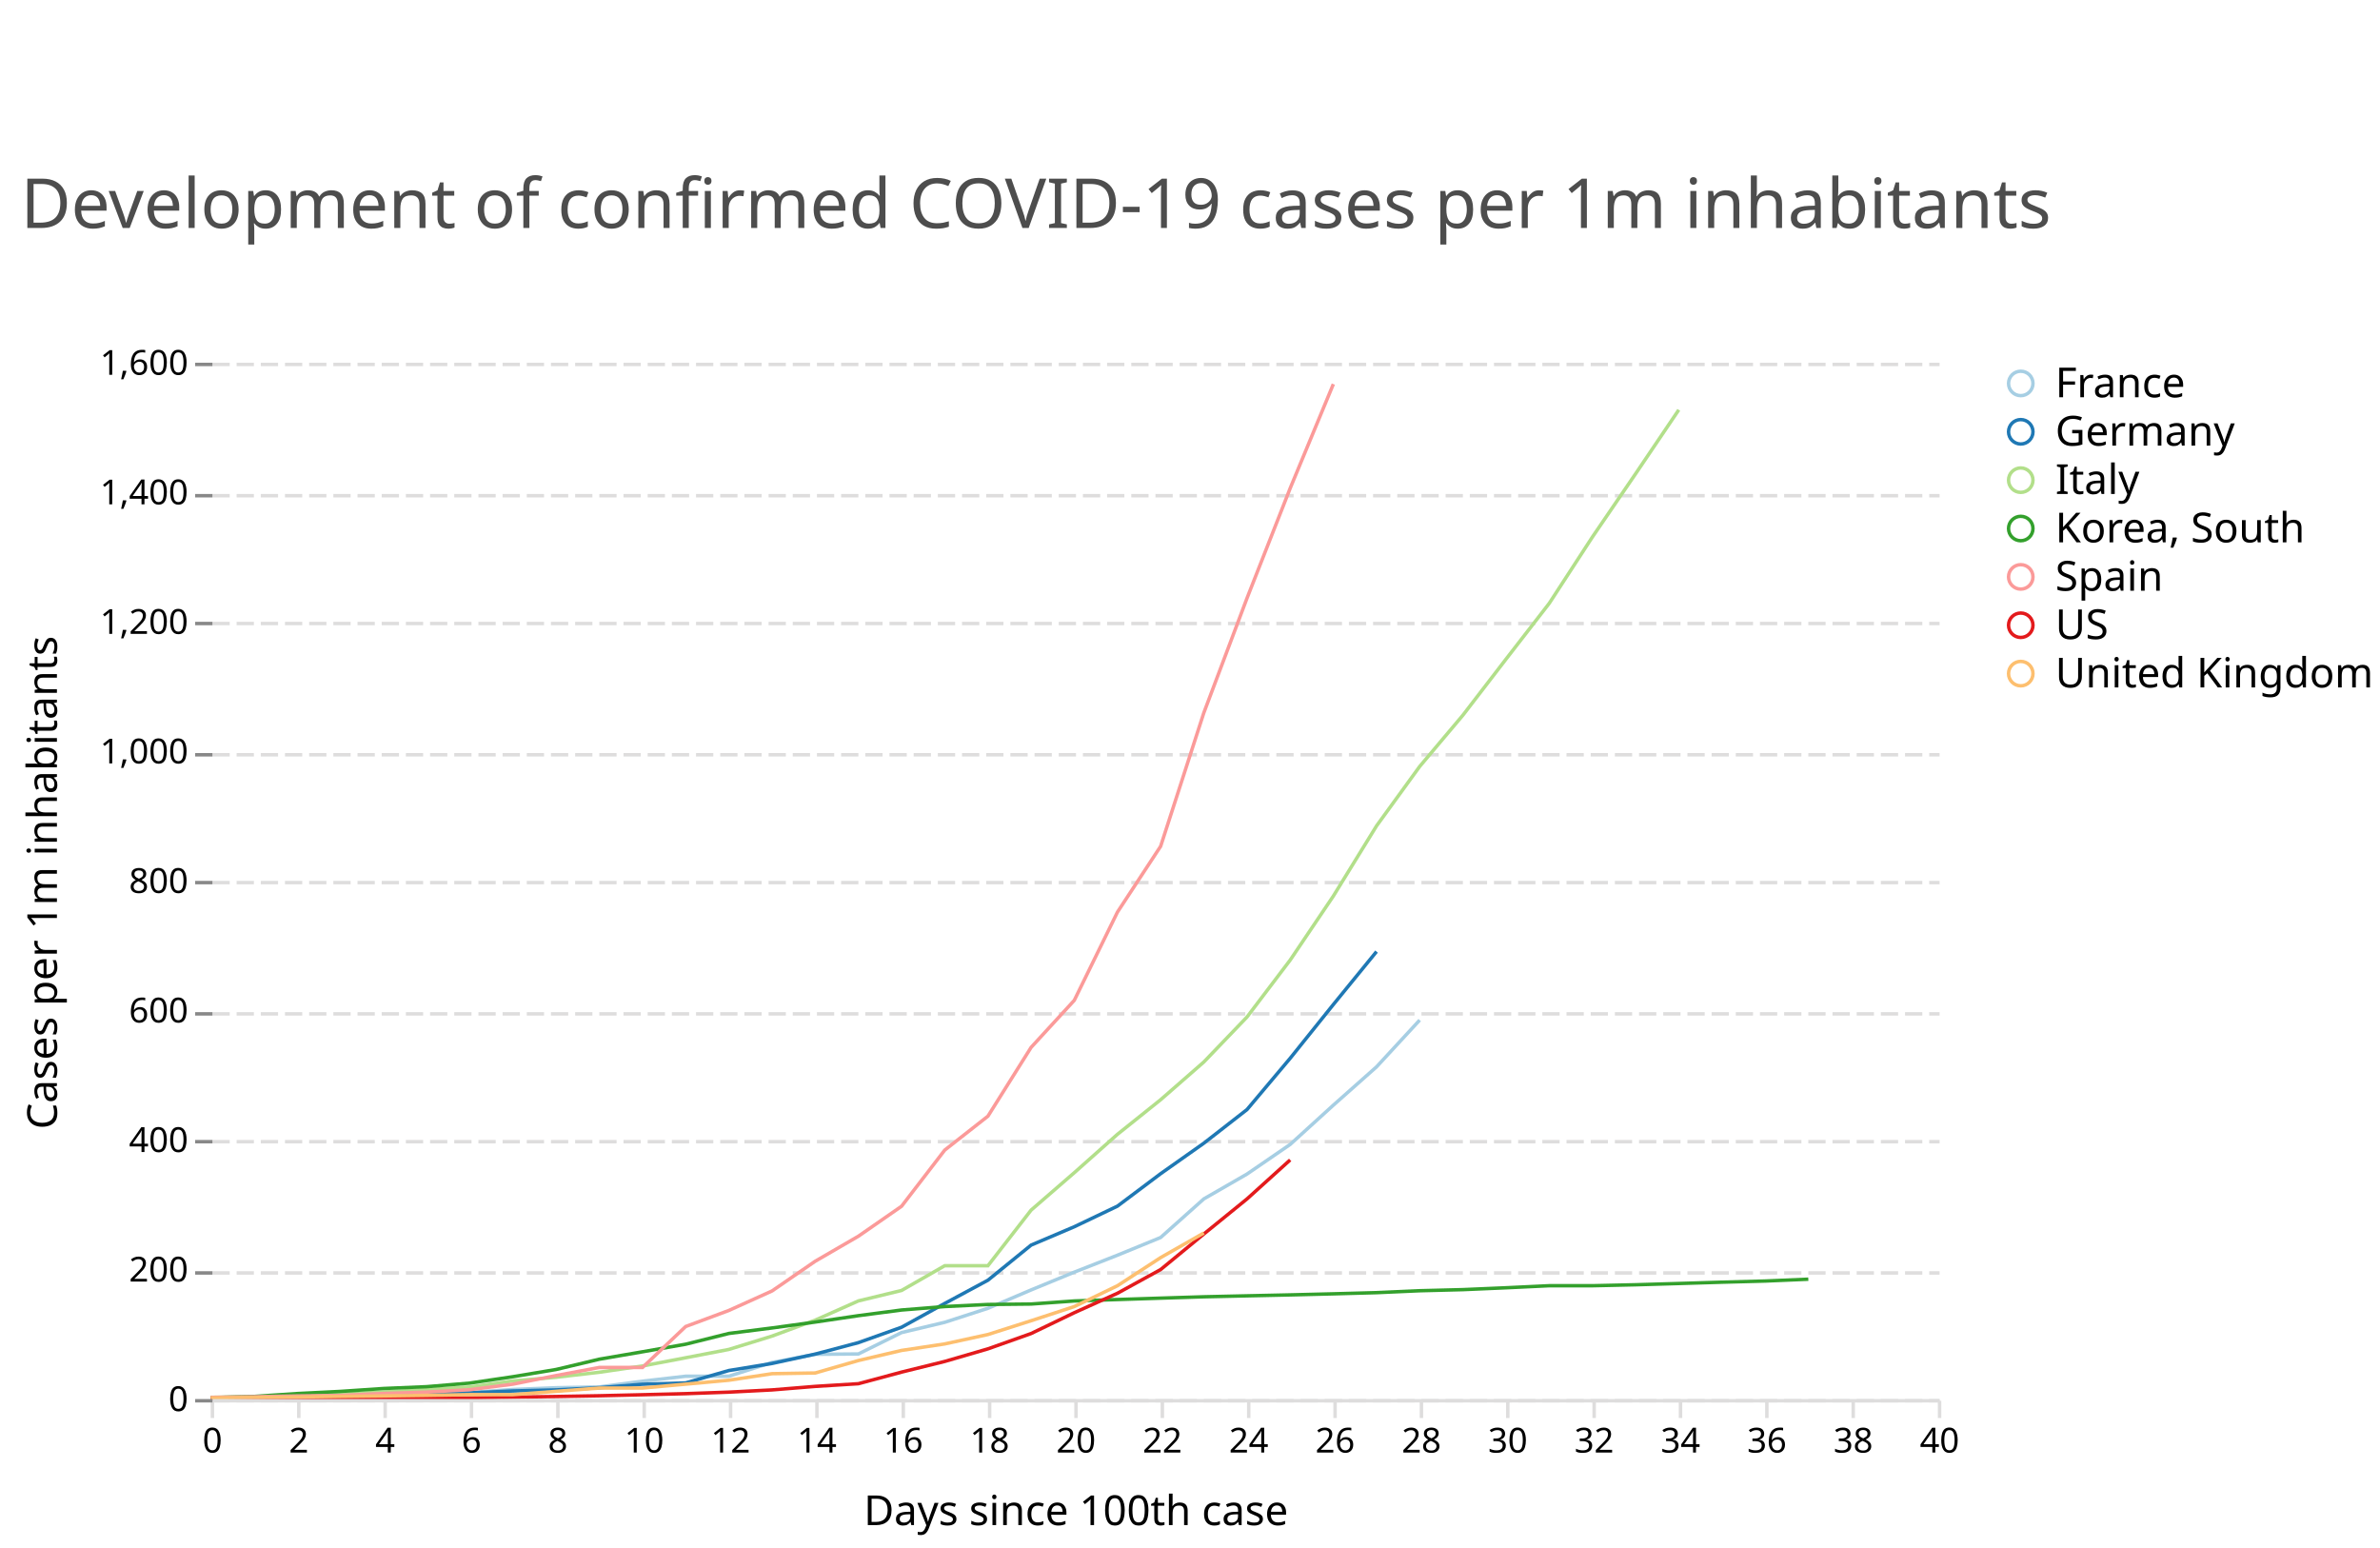
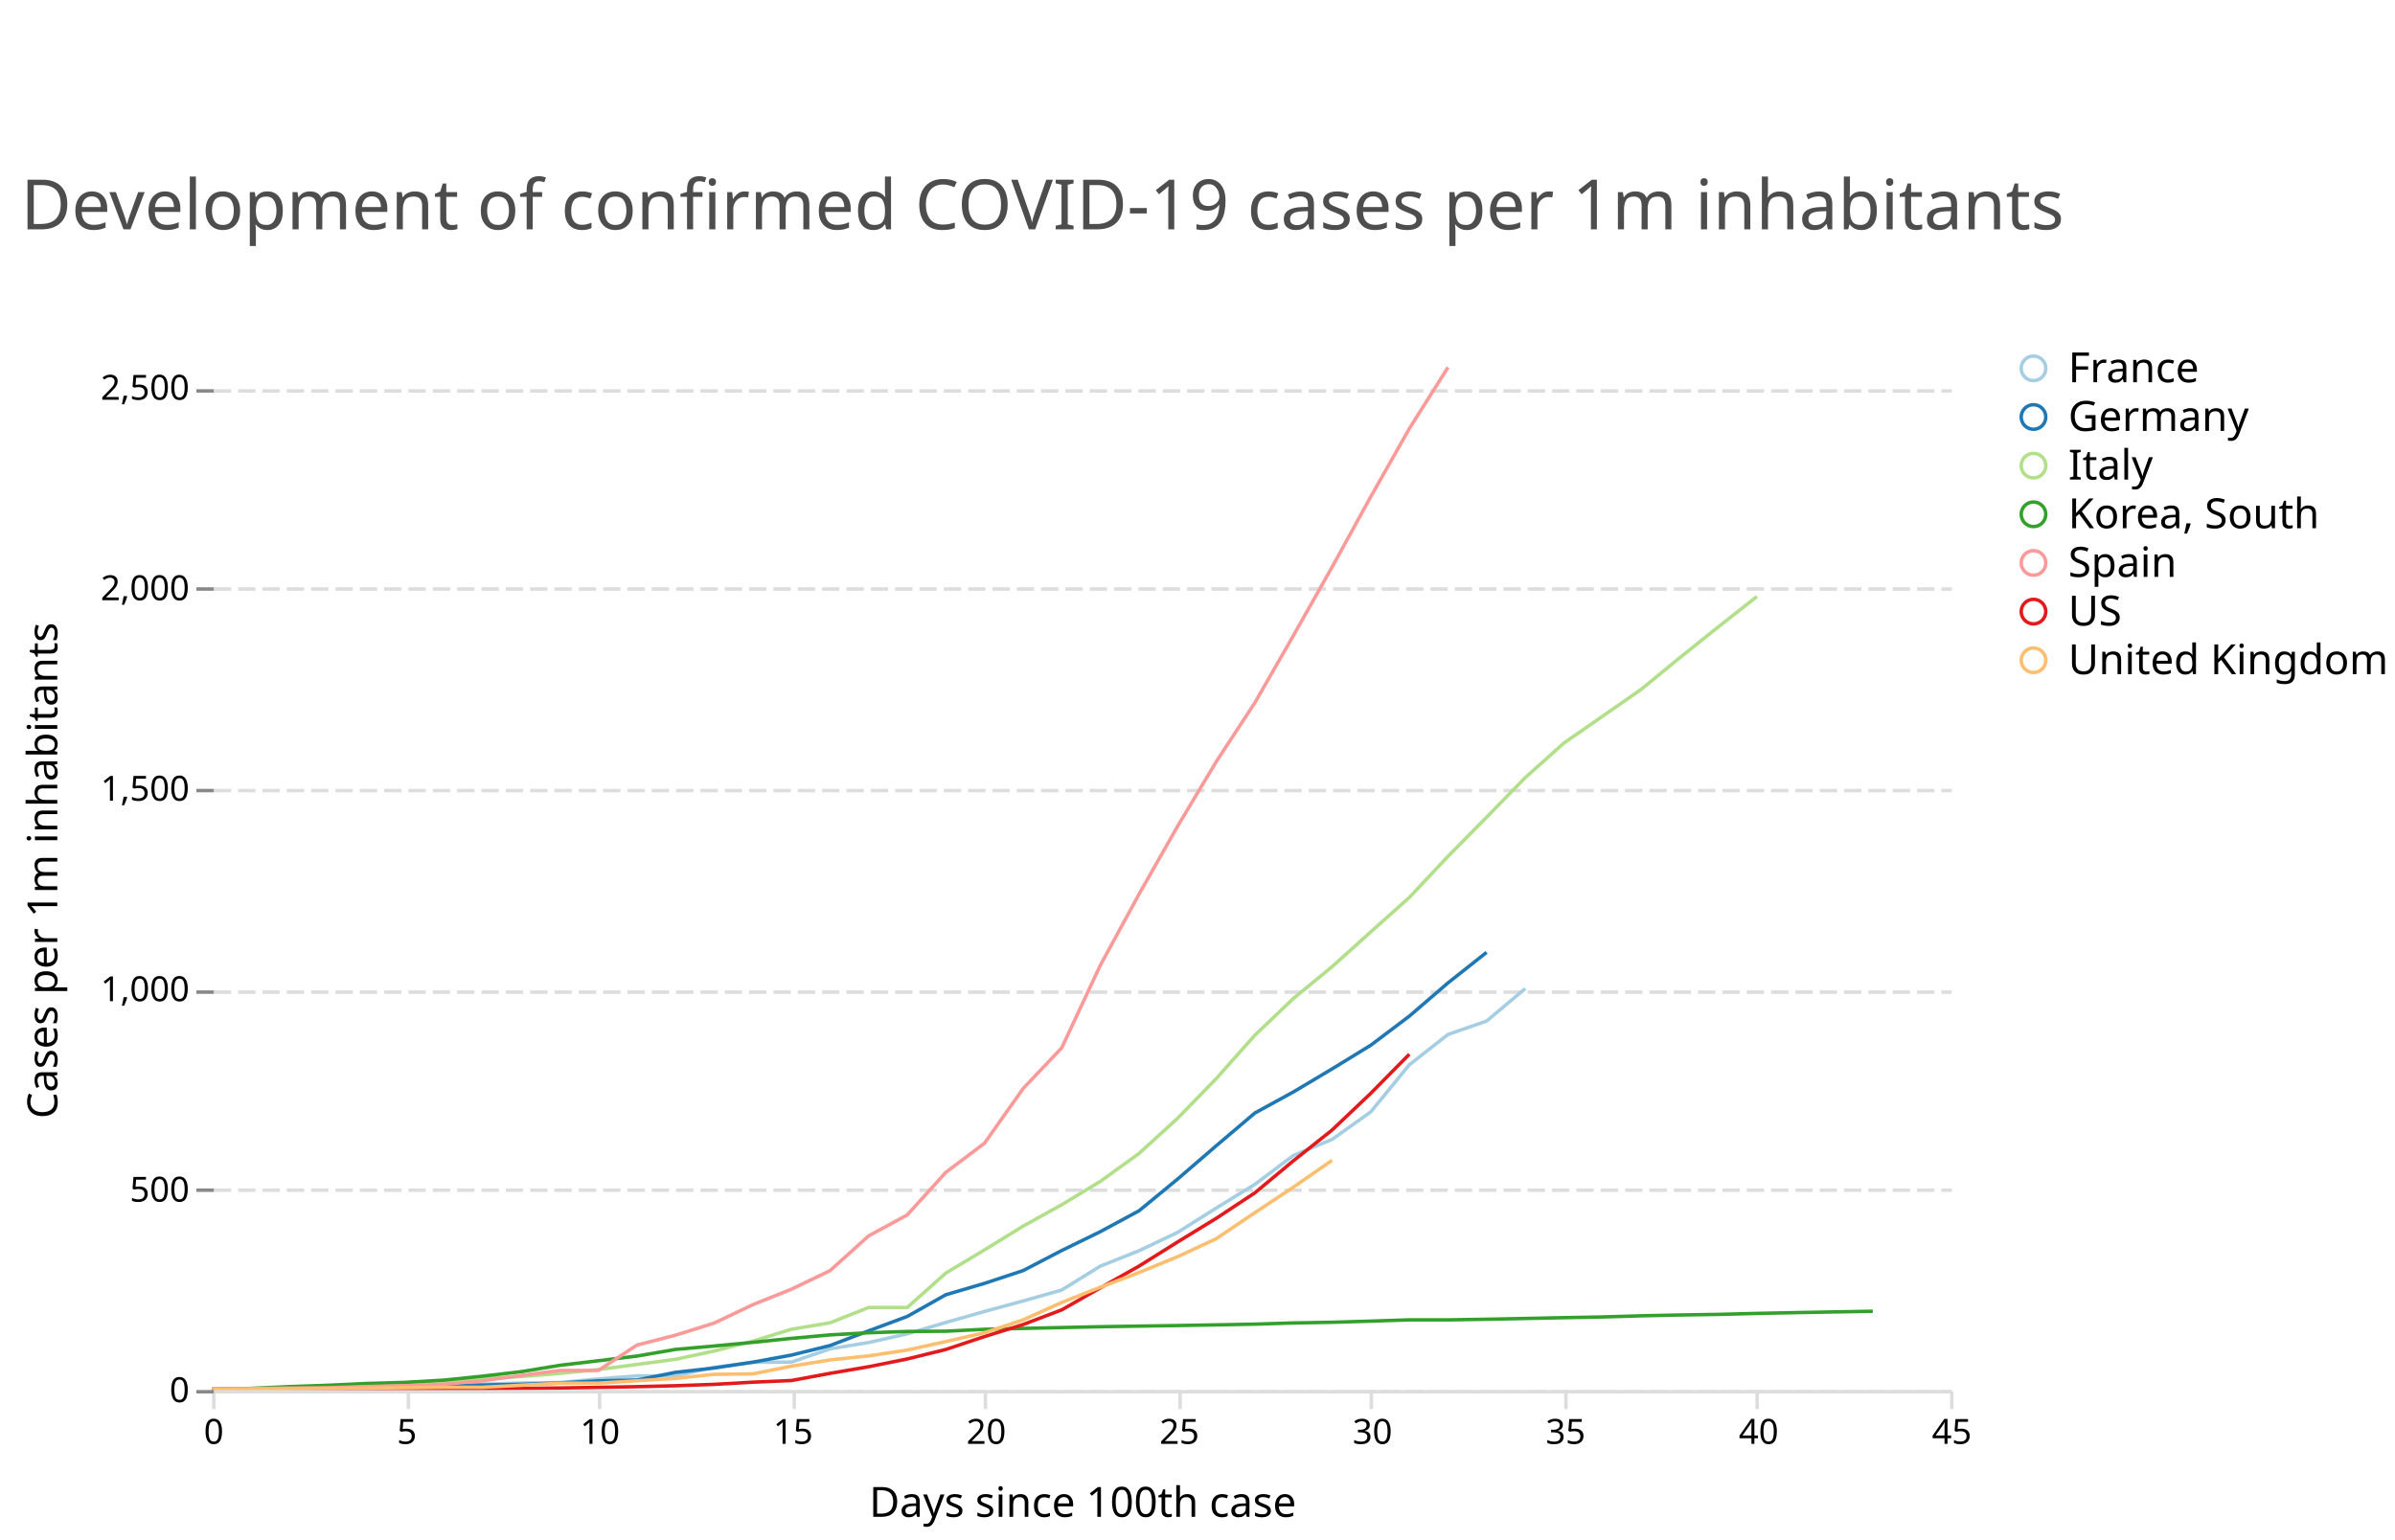
- <svg xmlns="http://www.w3.org/2000/svg" class="marks" width="1033.5" height="672" viewBox="0 0 689 448" version="1.1">
-   <g transform="translate(61,105)">
+ <svg xmlns="http://www.w3.org/2000/svg" class="marks" width="1033.5" height="664.5" viewBox="0 0 689 443" version="1.1">
+   <g transform="translate(61,100)">
    <g class="mark-group role-frame root">
      <g transform="translate(0,0)">
        <path class="background" d="M0,0h500v300h-500Z" style="fill: none; stroke: #ddd; stroke-width: 0;" />
        <g>
          <g class="mark-group role-axis">
            <g transform="translate(0.5,0.5)">
              <path class="background" d="M0,0h0v0h0Z" style="pointer-events: none; fill: none;" />
              <g>
                <g class="mark-rule role-axis-grid" style="pointer-events: none;">
                  <line transform="translate(0,300)" x2="500" y2="0" style="fill: none; stroke: #DEDDDD; stroke-width: 1; stroke-dasharray: 5,2; opacity: 1;" />
-                   <line transform="translate(0,263)" x2="500" y2="0" style="fill: none; stroke: #DEDDDD; stroke-width: 1; stroke-dasharray: 5,2; opacity: 1;" />
-                   <line transform="translate(0,225)" x2="500" y2="0" style="fill: none; stroke: #DEDDDD; stroke-width: 1; stroke-dasharray: 5,2; opacity: 1;" />
-                   <line transform="translate(0,188)" x2="500" y2="0" style="fill: none; stroke: #DEDDDD; stroke-width: 1; stroke-dasharray: 5,2; opacity: 1;" />
-                   <line transform="translate(0,150)" x2="500" y2="0" style="fill: none; stroke: #DEDDDD; stroke-width: 1; stroke-dasharray: 5,2; opacity: 1;" />
-                   <line transform="translate(0,113)" x2="500" y2="0" style="fill: none; stroke: #DEDDDD; stroke-width: 1; stroke-dasharray: 5,2; opacity: 1;" />
-                   <line transform="translate(0,75)" x2="500" y2="0" style="fill: none; stroke: #DEDDDD; stroke-width: 1; stroke-dasharray: 5,2; opacity: 1;" />
-                   <line transform="translate(0,38)" x2="500" y2="0" style="fill: none; stroke: #DEDDDD; stroke-width: 1; stroke-dasharray: 5,2; opacity: 1;" />
-                   <line transform="translate(0,0)" x2="500" y2="0" style="fill: none; stroke: #DEDDDD; stroke-width: 1; stroke-dasharray: 5,2; opacity: 1;" />
+                   <line transform="translate(0,242)" x2="500" y2="0" style="fill: none; stroke: #DEDDDD; stroke-width: 1; stroke-dasharray: 5,2; opacity: 1;" />
+                   <line transform="translate(0,185)" x2="500" y2="0" style="fill: none; stroke: #DEDDDD; stroke-width: 1; stroke-dasharray: 5,2; opacity: 1;" />
+                   <line transform="translate(0,127)" x2="500" y2="0" style="fill: none; stroke: #DEDDDD; stroke-width: 1; stroke-dasharray: 5,2; opacity: 1;" />
+                   <line transform="translate(0,69)" x2="500" y2="0" style="fill: none; stroke: #DEDDDD; stroke-width: 1; stroke-dasharray: 5,2; opacity: 1;" />
+                   <line transform="translate(0,12)" x2="500" y2="0" style="fill: none; stroke: #DEDDDD; stroke-width: 1; stroke-dasharray: 5,2; opacity: 1;" />
                </g>
              </g>
              <path class="foreground" d="" style="pointer-events: none; display: none; fill: none;" />
            </g>
          </g>
          <g class="mark-group role-scope pathgroup">
            <g transform="translate(0,0)">
              <path class="background" d="M0,0h500v300h-500Z" style="fill: none;" />
              <g>
                <g class="mark-line role-mark marks">
-                   <path d="M0,299.712L12.5,299.626L25,299.45L37.5,299.413L50,299.171L62.5,298.906L75,298.111L87.5,297.239L100,296.73L112.5,296.491L125,294.835L137.5,293.399L150,293.399L162.5,289.403L175,287.057L187.5,286.953L200,280.761L212.5,277.79L225,273.733L237.5,268.419L250,263.271L262.5,258.363L275,253.239L287.5,242.069L300,234.874L312.5,226.301L325,214.927L337.5,203.84L350,190.301" style="fill: none; stroke: #a6cee3; stroke-width: 1;" />
-                 </g>
-               </g>
-               <path class="foreground" d="" style="display: none; fill: none;" />
-             </g>
-             <g transform="translate(0,0)">
-               <path class="background" d="M0,0h500v300h-500Z" style="fill: none;" />
-               <g>
-                 <g class="mark-line role-mark marks">
-                   <path d="M0,299.708L12.5,299.643L25,299.56L37.5,299.412L50,298.918L62.5,298.496L75,298.206L87.5,297.665L100,297.36L112.5,296.729L125,295.716L137.5,295.335L150,291.749L162.5,289.706L175,286.99L187.5,283.674L200,279.218L212.5,272.325L225,265.606L237.5,255.44L250,250.131L262.5,244.159L275,234.768L287.5,225.945L300,216.208L312.5,201.357L325,185.792L337.5,170.472" style="fill: none; stroke: #1f78b4; stroke-width: 1;" />
-                 </g>
-               </g>
-               <path class="foreground" d="" style="display: none; fill: none;" />
-             </g>
-             <g transform="translate(0,0)">
-               <path class="background" d="M0,0h500v300h-500Z" style="fill: none;" />
-               <g>
-                 <g class="mark-line role-mark marks">
-                   <path d="M0,299.52L12.5,299.291L25,299.003L37.5,298.597L50,297.972L62.5,297.25L75,296.507L87.5,294.754L100,293.695L112.5,292.252L125,290.435L137.5,288.053L150,285.644L162.5,281.783L175,277.162L187.5,271.598L200,268.572L212.5,261.41L225,261.41L237.5,245.314L250,234.485L262.5,223.368L275,213.357L287.5,202.438L300,189.411L312.5,172.931L325,154.394L337.5,134.09L350,116.873L362.5,102.043L375,85.789L387.5,69.656L400,50.447L412.5,32.149L425,13.65" style="fill: none; stroke: #b2df8a; stroke-width: 1;" />
-                 </g>
-               </g>
-               <path class="foreground" d="" style="display: none; fill: none;" />
-             </g>
-             <g transform="translate(0,0)">
-               <path class="background" d="M0,0h500v300h-500Z" style="fill: none;" />
-               <g>
-                 <g class="mark-line role-mark marks">
-                   <path d="M0,299.619L12.5,299.253L25,298.415L37.5,297.796L50,296.951L62.5,296.424L75,295.384L87.5,293.536L100,291.446L112.5,288.47L125,286.325L137.5,284.133L150,281.018L162.5,279.425L175,277.716L187.5,275.868L200,274.228L212.5,273.229L225,272.628L237.5,272.5L250,271.614L262.5,271.197L275,270.794L287.5,270.403L300,270.125L312.5,269.854L325,269.546L337.5,269.206L350,268.65L362.5,268.331L375,267.793L387.5,267.2L400,267.2L412.5,266.922L425,266.556L437.5,266.175L450,265.842L462.5,265.308" style="fill: none; stroke: #33a02c; stroke-width: 1;" />
-                 </g>
-               </g>
-               <path class="foreground" d="" style="display: none; fill: none;" />
-             </g>
-             <g transform="translate(0,0)">
-               <path class="background" d="M0,0h500v300h-500Z" style="fill: none;" />
-               <g>
-                 <g class="mark-line role-mark marks">
-                   <path d="M0,299.519L12.5,299.338L25,299.109L37.5,298.961L50,298.395L62.5,297.994L75,297.3L87.5,295.695L100,293.2L112.5,290.865L125,290.865L137.5,279.01L150,274.36L162.5,268.716L175,260.114L187.5,252.869L200,244.195L212.5,227.935L225,218.119L237.5,198.204L250,184.588L262.5,159.04L275,139.988L287.5,101.354L300,68.172L312.5,36.347L325,6.194" style="fill: none; stroke: #fb9a99; stroke-width: 1;" />
-                 </g>
-               </g>
-               <path class="foreground" d="" style="display: none; fill: none;" />
-             </g>
-             <g transform="translate(0,0)">
-               <path class="background" d="M0,0h500v300h-500Z" style="fill: none;" />
-               <g>
-                 <g class="mark-line role-mark marks">
-                   <path d="M0,299.933L12.5,299.915L25,299.876L37.5,299.851L50,299.771L62.5,299.705L75,299.668L87.5,299.454L100,299.27L112.5,299.052L125,298.758L137.5,298.446L150,298.006L162.5,297.361L175,296.341L187.5,295.565L200,292.207L212.5,289.117L225,285.476L237.5,281.039L250,275.016L262.5,269.379L275,262.52L287.5,252.231L300,242.076L312.5,230.782" style="fill: none; stroke: #e31a1c; stroke-width: 1;" />
-                 </g>
-               </g>
-               <path class="foreground" d="" style="display: none; fill: none;" />
-             </g>
-             <g transform="translate(0,0)">
-               <path class="background" d="M0,0h500v300h-500Z" style="fill: none;" />
-               <g>
-                 <g class="mark-line role-mark marks">
-                   <path d="M0,299.678L12.5,299.545L25,299.425L37.5,299.239L50,299.106L62.5,298.934L75,298.726L87.5,298.726L100,297.773L112.5,296.824L125,296.821L137.5,295.694L150,294.558L162.5,292.664L175,292.459L187.5,288.855L200,285.931L212.5,284.049L225,281.325L237.5,277.332L250,273.234L262.5,267.204L275,259.06L287.5,251.933" style="fill: none; stroke: #fdbf6f; stroke-width: 1;" />
+                   <path d="M0,299.823L11.111,299.77L22.222,299.662L33.333,299.639L44.444,299.49L55.556,299.327L66.667,298.838L77.778,298.301L88.889,297.987L100,297.84L111.111,296.822L122.222,295.938L133.333,295.938L144.444,293.479L155.556,292.035L166.667,291.971L177.778,288.16L188.889,286.332L200,283.836L211.111,280.565L222.222,277.398L233.333,274.377L244.444,271.224L255.556,264.35L266.667,259.923L277.778,254.647L288.889,247.647L300,240.825L311.111,232.493L322.222,227.881L333.333,219.976L344.444,206.411L355.556,197.691L366.667,193.829L377.778,184.487" style="fill: none; stroke: #a6cee3; stroke-width: 1;" />
+                 </g>
+               </g>
+               <path class="foreground" d="" style="display: none; fill: none;" />
+             </g>
+             <g transform="translate(0,0)">
+               <path class="background" d="M0,0h500v300h-500Z" style="fill: none;" />
+               <g>
+                 <g class="mark-line role-mark marks">
+                   <path d="M0,299.82L11.111,299.78L22.222,299.729L33.333,299.638L44.444,299.334L55.556,299.074L66.667,298.896L77.778,298.563L88.889,298.375L100,297.987L111.111,297.364L122.222,297.129L133.333,294.923L144.444,293.666L155.556,291.994L166.667,289.953L177.778,287.211L188.889,282.969L200,278.834L211.111,272.579L222.222,269.311L233.333,265.636L244.444,259.857L255.556,254.428L266.667,248.436L277.778,239.297L288.889,229.718L300,220.29L311.111,214.211L322.222,207.594L333.333,200.792L344.444,192.414L355.556,182.851L366.667,174.057" style="fill: none; stroke: #1f78b4; stroke-width: 1;" />
+                 </g>
+               </g>
+               <path class="foreground" d="" style="display: none; fill: none;" />
+             </g>
+             <g transform="translate(0,0)">
+               <path class="background" d="M0,0h500v300h-500Z" style="fill: none;" />
+               <g>
+                 <g class="mark-line role-mark marks">
+                   <path d="M0,299.705L11.111,299.564L22.222,299.386L33.333,299.137L44.444,298.752L55.556,298.308L66.667,297.85L77.778,296.772L88.889,296.12L100,295.232L111.111,294.114L122.222,292.648L133.333,291.166L144.444,288.789L155.556,285.946L166.667,282.522L177.778,280.66L188.889,276.252L200,276.252L211.111,266.347L222.222,259.683L233.333,252.842L244.444,246.681L255.556,239.962L266.667,231.945L277.778,221.803L288.889,210.396L300,197.901L311.111,187.306L322.222,178.18L333.333,168.178L344.444,158.25L355.556,146.429L366.667,135.169L377.778,123.785L388.889,113.843L400,106.126L411.111,98.402L422.222,89.289L433.333,80.394L444.444,71.657" style="fill: none; stroke: #b2df8a; stroke-width: 1;" />
+                 </g>
+               </g>
+               <path class="foreground" d="" style="display: none; fill: none;" />
+             </g>
+             <g transform="translate(0,0)">
+               <path class="background" d="M0,0h500v300h-500Z" style="fill: none;" />
+               <g>
+                 <g class="mark-line role-mark marks">
+                   <path d="M0,299.766L11.111,299.54L22.222,299.025L33.333,298.644L44.444,298.124L55.556,297.799L66.667,297.16L77.778,296.022L88.889,294.736L100,292.905L111.111,291.585L122.222,290.235L133.333,288.319L144.444,287.339L155.556,286.287L166.667,285.149L177.778,284.14L188.889,283.525L200,283.156L211.111,283.077L222.222,282.532L233.333,282.275L244.444,282.027L255.556,281.786L266.667,281.615L277.778,281.448L288.889,281.259L300,281.05L311.111,280.707L322.222,280.511L333.333,280.18L344.444,279.815L355.556,279.815L366.667,279.644L377.778,279.419L388.889,279.185L400,278.98L411.111,278.651L422.222,278.414L433.333,278.239L444.444,277.957L455.556,277.73L466.667,277.529L477.778,277.335" style="fill: none; stroke: #33a02c; stroke-width: 1;" />
+                 </g>
+               </g>
+               <path class="foreground" d="" style="display: none; fill: none;" />
+             </g>
+             <g transform="translate(0,0)">
+               <path class="background" d="M0,0h500v300h-500Z" style="fill: none;" />
+               <g>
+                 <g class="mark-line role-mark marks">
+                   <path d="M0,299.704L11.111,299.593L22.222,299.452L33.333,299.361L44.444,299.012L55.556,298.766L66.667,298.338L77.778,297.351L88.889,295.815L100,294.379L111.111,294.379L122.222,287.083L133.333,284.222L144.444,280.748L155.556,275.455L166.667,270.996L177.778,265.659L188.889,255.653L200,249.611L211.111,237.356L222.222,228.977L233.333,213.256L244.444,201.531L255.556,177.756L266.667,157.337L277.778,137.752L288.889,119.196L300,102.223L311.111,82.853L322.222,63.184L333.333,42.952L344.444,23.332L355.556,5.719" style="fill: none; stroke: #fb9a99; stroke-width: 1;" />
+                 </g>
+               </g>
+               <path class="foreground" d="" style="display: none; fill: none;" />
+             </g>
+             <g transform="translate(0,0)">
+               <path class="background" d="M0,0h500v300h-500Z" style="fill: none;" />
+               <g>
+                 <g class="mark-line role-mark marks">
+                   <path d="M0,299.959L11.111,299.948L22.222,299.924L33.333,299.908L44.444,299.859L55.556,299.818L66.667,299.796L77.778,299.664L88.889,299.551L100,299.417L111.111,299.236L122.222,299.044L133.333,298.773L144.444,298.376L155.556,297.749L166.667,297.271L177.778,295.204L188.889,293.303L200,291.062L211.111,288.332L222.222,284.625L233.333,281.156L244.444,276.935L255.556,270.603L266.667,264.355L277.778,257.404L288.889,250.599L300,243.263L311.111,234.019L322.222,225.182L333.333,214.635L344.444,203.367" style="fill: none; stroke: #e31a1c; stroke-width: 1;" />
+                 </g>
+               </g>
+               <path class="foreground" d="" style="display: none; fill: none;" />
+             </g>
+             <g transform="translate(0,0)">
+               <path class="background" d="M0,0h500v300h-500Z" style="fill: none;" />
+               <g>
+                 <g class="mark-line role-mark marks">
+                   <path d="M0,299.802L11.111,299.72L22.222,299.646L33.333,299.532L44.444,299.45L55.556,299.344L66.667,299.216L77.778,299.216L88.889,298.63L100,298.045L111.111,298.044L122.222,297.35L133.333,296.651L144.444,295.486L155.556,295.359L166.667,293.142L177.778,291.342L188.889,290.184L200,288.508L211.111,286.051L222.222,283.529L233.333,279.818L244.444,274.806L255.556,270.42L266.667,266.203L277.778,261.636L288.889,256.462L300,248.972L311.111,241.611L322.222,233.895" style="fill: none; stroke: #fdbf6f; stroke-width: 1;" />
                </g>
              </g>
              <path class="foreground" d="" style="display: none; fill: none;" />
            </g>
          </g>
          <g class="mark-group role-legend">
            <g transform="translate(518,0)">
              <path class="background" d="M0,0h105v96h-105Z" style="pointer-events: none; fill: none;" />
              <g>
                <g class="mark-group role-legend-entry">
                  <g transform="translate(0,0)">
                    <path class="background" d="M0,0h0v0h0Z" style="pointer-events: none; fill: none;" />
                    <g>
                      <g class="mark-group role-scope">
                        <g transform="translate(0,0)">
                          <path class="background" d="M0,0h104.224v12h-104.224Z" style="pointer-events: none; fill: none; opacity: 1;" />
                          <g>
                            <g class="mark-symbol role-legend-symbol" style="pointer-events: none;">
                              <path transform="translate(6,6)" d="M3.536,0A3.536,3.536,0,1,1,-3.536,0A3.536,3.536,0,1,1,3.536,0" style="fill: none; stroke: #a6cee3; stroke-width: 1; opacity: 1;" />
                            </g>
                            <g class="mark-text role-legend-label" style="pointer-events: none;">
                              <text text-anchor="start" transform="translate(16,10)" style="font-family: Avenir; font-size: 12px; fill: #000; opacity: 1;">France</text>
                            </g>
                          </g>
                          <path class="foreground" d="" style="pointer-events: none; display: none; fill: none;" />
                        </g>
                        <g transform="translate(0,14)">
                          <path class="background" d="M0,0h104.224v12h-104.224Z" style="pointer-events: none; fill: none; opacity: 1;" />
                          <g>
                            <g class="mark-symbol role-legend-symbol" style="pointer-events: none;">
                              <path transform="translate(6,6)" d="M3.536,0A3.536,3.536,0,1,1,-3.536,0A3.536,3.536,0,1,1,3.536,0" style="fill: none; stroke: #1f78b4; stroke-width: 1; opacity: 1;" />
                            </g>
                            <g class="mark-text role-legend-label" style="pointer-events: none;">
                              <text text-anchor="start" transform="translate(16,10)" style="font-family: Avenir; font-size: 12px; fill: #000; opacity: 1;">Germany</text>
                            </g>
                          </g>
                          <path class="foreground" d="" style="pointer-events: none; display: none; fill: none;" />
                        </g>
                        <g transform="translate(0,28)">
                          <path class="background" d="M0,0h104.224v12h-104.224Z" style="pointer-events: none; fill: none; opacity: 1;" />
                          <g>
                            <g class="mark-symbol role-legend-symbol" style="pointer-events: none;">
                              <path transform="translate(6,6)" d="M3.536,0A3.536,3.536,0,1,1,-3.536,0A3.536,3.536,0,1,1,3.536,0" style="fill: none; stroke: #b2df8a; stroke-width: 1; opacity: 1;" />
                            </g>
                            <g class="mark-text role-legend-label" style="pointer-events: none;">
                              <text text-anchor="start" transform="translate(16,10)" style="font-family: Avenir; font-size: 12px; fill: #000; opacity: 1;">Italy</text>
                            </g>
                          </g>
                          <path class="foreground" d="" style="pointer-events: none; display: none; fill: none;" />
                        </g>
                        <g transform="translate(0,42)">
                          <path class="background" d="M0,0h104.224v12h-104.224Z" style="pointer-events: none; fill: none; opacity: 1;" />
                          <g>
                            <g class="mark-symbol role-legend-symbol" style="pointer-events: none;">
                              <path transform="translate(6,6)" d="M3.536,0A3.536,3.536,0,1,1,-3.536,0A3.536,3.536,0,1,1,3.536,0" style="fill: none; stroke: #33a02c; stroke-width: 1; opacity: 1;" />
                            </g>
                            <g class="mark-text role-legend-label" style="pointer-events: none;">
                              <text text-anchor="start" transform="translate(16,10)" style="font-family: Avenir; font-size: 12px; fill: #000; opacity: 1;">Korea, South</text>
                            </g>
                          </g>
                          <path class="foreground" d="" style="pointer-events: none; display: none; fill: none;" />
                        </g>
                        <g transform="translate(0,56)">
                          <path class="background" d="M0,0h104.224v12h-104.224Z" style="pointer-events: none; fill: none; opacity: 1;" />
                          <g>
                            <g class="mark-symbol role-legend-symbol" style="pointer-events: none;">
                              <path transform="translate(6,6)" d="M3.536,0A3.536,3.536,0,1,1,-3.536,0A3.536,3.536,0,1,1,3.536,0" style="fill: none; stroke: #fb9a99; stroke-width: 1; opacity: 1;" />
                            </g>
                            <g class="mark-text role-legend-label" style="pointer-events: none;">
                              <text text-anchor="start" transform="translate(16,10)" style="font-family: Avenir; font-size: 12px; fill: #000; opacity: 1;">Spain</text>
                            </g>
                          </g>
                          <path class="foreground" d="" style="pointer-events: none; display: none; fill: none;" />
                        </g>
                        <g transform="translate(0,70)">
                          <path class="background" d="M0,0h104.224v12h-104.224Z" style="pointer-events: none; fill: none; opacity: 1;" />
                          <g>
                            <g class="mark-symbol role-legend-symbol" style="pointer-events: none;">
                              <path transform="translate(6,6)" d="M3.536,0A3.536,3.536,0,1,1,-3.536,0A3.536,3.536,0,1,1,3.536,0" style="fill: none; stroke: #e31a1c; stroke-width: 1; opacity: 1;" />
                            </g>
                            <g class="mark-text role-legend-label" style="pointer-events: none;">
                              <text text-anchor="start" transform="translate(16,10)" style="font-family: Avenir; font-size: 12px; fill: #000; opacity: 1;">US</text>
                            </g>
                          </g>
                          <path class="foreground" d="" style="pointer-events: none; display: none; fill: none;" />
                        </g>
                        <g transform="translate(0,84)">
                          <path class="background" d="M0,0h104.224v12h-104.224Z" style="pointer-events: none; fill: none; opacity: 1;" />
                          <g>
                            <g class="mark-symbol role-legend-symbol" style="pointer-events: none;">
                              <path transform="translate(6,6)" d="M3.536,0A3.536,3.536,0,1,1,-3.536,0A3.536,3.536,0,1,1,3.536,0" style="fill: none; stroke: #fdbf6f; stroke-width: 1; opacity: 1;" />
                            </g>
                            <g class="mark-text role-legend-label" style="pointer-events: none;">
                              <text text-anchor="start" transform="translate(16,10)" style="font-family: Avenir; font-size: 12px; fill: #000; opacity: 1;">United Kingdom</text>
                            </g>
                          </g>
                          <path class="foreground" d="" style="pointer-events: none; display: none; fill: none;" />
                        </g>
                      </g>
                    </g>
                    <path class="foreground" d="" style="pointer-events: none; display: none; fill: none;" />
                  </g>
                </g>
              </g>
              <path class="foreground" d="" style="pointer-events: none; display: none; fill: none;" />
            </g>
          </g>
          <g class="mark-group role-title">
-             <g transform="translate(-55.01999,-55)">
+             <g transform="translate(-55.01999,-50)">
              <path class="background" d="M0,0h0v0h0Z" style="pointer-events: none; fill: none;" />
              <g>
                <g class="mark-text role-title-text" style="pointer-events: none;">
                  <text text-anchor="start" transform="translate(0,16)" style="font-family: Avenir; font-size: 20px; font-weight: 300; fill: #4d4d4d; opacity: 1;">Development of confirmed COVID-19 cases per 1m inhabitants</text>
                </g>
              </g>
              <path class="foreground" d="" style="pointer-events: none; display: none; fill: none;" />
            </g>
          </g>
          <g class="mark-group role-axis">
            <g transform="translate(0.5,300.5)">
              <path class="background" d="M0,0h0v0h0Z" style="pointer-events: none; fill: none;" />
              <g>
                <g class="mark-rule role-axis-tick" style="pointer-events: none;">
                  <line transform="translate(0,0)" x2="0" y2="5" style="fill: none; stroke: #DEDDDD; stroke-width: 1; opacity: 1;" />
-                   <line transform="translate(25,0)" x2="0" y2="5" style="fill: none; stroke: #DEDDDD; stroke-width: 1; opacity: 1;" />
-                   <line transform="translate(50,0)" x2="0" y2="5" style="fill: none; stroke: #DEDDDD; stroke-width: 1; opacity: 1;" />
-                   <line transform="translate(75,0)" x2="0" y2="5" style="fill: none; stroke: #DEDDDD; stroke-width: 1; opacity: 1;" />
-                   <line transform="translate(100,0)" x2="0" y2="5" style="fill: none; stroke: #DEDDDD; stroke-width: 1; opacity: 1;" />
-                   <line transform="translate(125,0)" x2="0" y2="5" style="fill: none; stroke: #DEDDDD; stroke-width: 1; opacity: 1;" />
-                   <line transform="translate(150,0)" x2="0" y2="5" style="fill: none; stroke: #DEDDDD; stroke-width: 1; opacity: 1;" />
-                   <line transform="translate(175,0)" x2="0" y2="5" style="fill: none; stroke: #DEDDDD; stroke-width: 1; opacity: 1;" />
-                   <line transform="translate(200,0)" x2="0" y2="5" style="fill: none; stroke: #DEDDDD; stroke-width: 1; opacity: 1;" />
-                   <line transform="translate(225,0)" x2="0" y2="5" style="fill: none; stroke: #DEDDDD; stroke-width: 1; opacity: 1;" />
-                   <line transform="translate(250,0)" x2="0" y2="5" style="fill: none; stroke: #DEDDDD; stroke-width: 1; opacity: 1;" />
-                   <line transform="translate(275,0)" x2="0" y2="5" style="fill: none; stroke: #DEDDDD; stroke-width: 1; opacity: 1;" />
-                   <line transform="translate(300,0)" x2="0" y2="5" style="fill: none; stroke: #DEDDDD; stroke-width: 1; opacity: 1;" />
-                   <line transform="translate(325,0)" x2="0" y2="5" style="fill: none; stroke: #DEDDDD; stroke-width: 1; opacity: 1;" />
-                   <line transform="translate(350,0)" x2="0" y2="5" style="fill: none; stroke: #DEDDDD; stroke-width: 1; opacity: 1;" />
-                   <line transform="translate(375,0)" x2="0" y2="5" style="fill: none; stroke: #DEDDDD; stroke-width: 1; opacity: 1;" />
-                   <line transform="translate(400,0)" x2="0" y2="5" style="fill: none; stroke: #DEDDDD; stroke-width: 1; opacity: 1;" />
-                   <line transform="translate(425,0)" x2="0" y2="5" style="fill: none; stroke: #DEDDDD; stroke-width: 1; opacity: 1;" />
-                   <line transform="translate(450,0)" x2="0" y2="5" style="fill: none; stroke: #DEDDDD; stroke-width: 1; opacity: 1;" />
-                   <line transform="translate(475,0)" x2="0" y2="5" style="fill: none; stroke: #DEDDDD; stroke-width: 1; opacity: 1;" />
+                   <line transform="translate(56,0)" x2="0" y2="5" style="fill: none; stroke: #DEDDDD; stroke-width: 1; opacity: 1;" />
+                   <line transform="translate(111,0)" x2="0" y2="5" style="fill: none; stroke: #DEDDDD; stroke-width: 1; opacity: 1;" />
+                   <line transform="translate(167,0)" x2="0" y2="5" style="fill: none; stroke: #DEDDDD; stroke-width: 1; opacity: 1;" />
+                   <line transform="translate(222,0)" x2="0" y2="5" style="fill: none; stroke: #DEDDDD; stroke-width: 1; opacity: 1;" />
+                   <line transform="translate(278,0)" x2="0" y2="5" style="fill: none; stroke: #DEDDDD; stroke-width: 1; opacity: 1;" />
+                   <line transform="translate(333,0)" x2="0" y2="5" style="fill: none; stroke: #DEDDDD; stroke-width: 1; opacity: 1;" />
+                   <line transform="translate(389,0)" x2="0" y2="5" style="fill: none; stroke: #DEDDDD; stroke-width: 1; opacity: 1;" />
+                   <line transform="translate(444,0)" x2="0" y2="5" style="fill: none; stroke: #DEDDDD; stroke-width: 1; opacity: 1;" />
                  <line transform="translate(500,0)" x2="0" y2="5" style="fill: none; stroke: #DEDDDD; stroke-width: 1; opacity: 1;" />
                </g>
                <g class="mark-text role-axis-label" style="pointer-events: none;">
                  <text text-anchor="middle" transform="translate(0,15)" style="font-family: Avenir; font-size: 10px; fill: #000; opacity: 1;">0</text>
-                   <text text-anchor="middle" transform="translate(25,15)" style="font-family: Avenir; font-size: 10px; fill: #000; opacity: 1;">2</text>
-                   <text text-anchor="middle" transform="translate(50,15)" style="font-family: Avenir; font-size: 10px; fill: #000; opacity: 1;">4</text>
-                   <text text-anchor="middle" transform="translate(75,15)" style="font-family: Avenir; font-size: 10px; fill: #000; opacity: 1;">6</text>
-                   <text text-anchor="middle" transform="translate(100,15)" style="font-family: Avenir; font-size: 10px; fill: #000; opacity: 1;">8</text>
-                   <text text-anchor="middle" transform="translate(125,15)" style="font-family: Avenir; font-size: 10px; fill: #000; opacity: 1;">10</text>
-                   <text text-anchor="middle" transform="translate(150,15)" style="font-family: Avenir; font-size: 10px; fill: #000; opacity: 1;">12</text>
-                   <text text-anchor="middle" transform="translate(175,15)" style="font-family: Avenir; font-size: 10px; fill: #000; opacity: 1;">14</text>
-                   <text text-anchor="middle" transform="translate(200,15)" style="font-family: Avenir; font-size: 10px; fill: #000; opacity: 1;">16</text>
-                   <text text-anchor="middle" transform="translate(225,15)" style="font-family: Avenir; font-size: 10px; fill: #000; opacity: 1;">18</text>
-                   <text text-anchor="middle" transform="translate(250,15)" style="font-family: Avenir; font-size: 10px; fill: #000; opacity: 1;">20</text>
-                   <text text-anchor="middle" transform="translate(275,15)" style="font-family: Avenir; font-size: 10px; fill: #000; opacity: 1;">22</text>
-                   <text text-anchor="middle" transform="translate(300,15)" style="font-family: Avenir; font-size: 10px; fill: #000; opacity: 1;">24</text>
-                   <text text-anchor="middle" transform="translate(325,15)" style="font-family: Avenir; font-size: 10px; fill: #000; opacity: 1;">26</text>
-                   <text text-anchor="middle" transform="translate(350,15)" style="font-family: Avenir; font-size: 10px; fill: #000; opacity: 1;">28</text>
-                   <text text-anchor="middle" transform="translate(375,15)" style="font-family: Avenir; font-size: 10px; fill: #000; opacity: 1;">30</text>
-                   <text text-anchor="middle" transform="translate(400,15)" style="font-family: Avenir; font-size: 10px; fill: #000; opacity: 1;">32</text>
-                   <text text-anchor="middle" transform="translate(425,15)" style="font-family: Avenir; font-size: 10px; fill: #000; opacity: 1;">34</text>
-                   <text text-anchor="middle" transform="translate(450,15)" style="font-family: Avenir; font-size: 10px; fill: #000; opacity: 1;">36</text>
-                   <text text-anchor="middle" transform="translate(475,15)" style="font-family: Avenir; font-size: 10px; fill: #000; opacity: 1;">38</text>
-                   <text text-anchor="middle" transform="translate(500,15)" style="font-family: Avenir; font-size: 10px; fill: #000; opacity: 1;">40</text>
+                   <text text-anchor="middle" transform="translate(55.55556,15)" style="font-family: Avenir; font-size: 10px; fill: #000; opacity: 1;">5</text>
+                   <text text-anchor="middle" transform="translate(111.1111,15)" style="font-family: Avenir; font-size: 10px; fill: #000; opacity: 1;">10</text>
+                   <text text-anchor="middle" transform="translate(166.6667,15)" style="font-family: Avenir; font-size: 10px; fill: #000; opacity: 1;">15</text>
+                   <text text-anchor="middle" transform="translate(222.2222,15)" style="font-family: Avenir; font-size: 10px; fill: #000; opacity: 1;">20</text>
+                   <text text-anchor="middle" transform="translate(277.7778,15)" style="font-family: Avenir; font-size: 10px; fill: #000; opacity: 1;">25</text>
+                   <text text-anchor="middle" transform="translate(333.3333,15)" style="font-family: Avenir; font-size: 10px; fill: #000; opacity: 1;">30</text>
+                   <text text-anchor="middle" transform="translate(388.8889,15)" style="font-family: Avenir; font-size: 10px; fill: #000; opacity: 1;">35</text>
+                   <text text-anchor="middle" transform="translate(444.4444,15)" style="font-family: Avenir; font-size: 10px; fill: #000; opacity: 1;">40</text>
+                   <text text-anchor="middle" transform="translate(500,15)" style="font-family: Avenir; font-size: 10px; fill: #000; opacity: 1;">45</text>
                </g>
                <g class="mark-rule role-axis-domain" style="pointer-events: none;">
                  <line transform="translate(0,0)" x2="500" y2="0" style="fill: none; stroke: #DEDDDD; stroke-width: 1; stroke-dashoffset: 10; opacity: 1;" />
                </g>
                <g class="mark-text role-axis-title" style="pointer-events: none;">
                  <text text-anchor="middle" transform="translate(250,36)" style="font-family: Avenir; font-size: 12px; font-weight: 400; fill: #000; opacity: 1;">Days since 100th case</text>
                </g>
              </g>
              <path class="foreground" d="" style="pointer-events: none; display: none; fill: none;" />
            </g>
          </g>
          <g class="mark-group role-axis">
            <g transform="translate(0.5,0.5)">
              <path class="background" d="M0,0h0v0h0Z" style="pointer-events: none; fill: none;" />
              <g>
                <g class="mark-rule role-axis-tick" style="pointer-events: none;">
                  <line transform="translate(0,300)" x2="-5" y2="0" style="fill: none; stroke: #888; stroke-width: 1; opacity: 1;" />
-                   <line transform="translate(0,263)" x2="-5" y2="0" style="fill: none; stroke: #888; stroke-width: 1; opacity: 1;" />
-                   <line transform="translate(0,225)" x2="-5" y2="0" style="fill: none; stroke: #888; stroke-width: 1; opacity: 1;" />
-                   <line transform="translate(0,188)" x2="-5" y2="0" style="fill: none; stroke: #888; stroke-width: 1; opacity: 1;" />
-                   <line transform="translate(0,150)" x2="-5" y2="0" style="fill: none; stroke: #888; stroke-width: 1; opacity: 1;" />
-                   <line transform="translate(0,113)" x2="-5" y2="0" style="fill: none; stroke: #888; stroke-width: 1; opacity: 1;" />
-                   <line transform="translate(0,75)" x2="-5" y2="0" style="fill: none; stroke: #888; stroke-width: 1; opacity: 1;" />
-                   <line transform="translate(0,38)" x2="-5" y2="0" style="fill: none; stroke: #888; stroke-width: 1; opacity: 1;" />
-                   <line transform="translate(0,0)" x2="-5" y2="0" style="fill: none; stroke: #888; stroke-width: 1; opacity: 1;" />
+                   <line transform="translate(0,242)" x2="-5" y2="0" style="fill: none; stroke: #888; stroke-width: 1; opacity: 1;" />
+                   <line transform="translate(0,185)" x2="-5" y2="0" style="fill: none; stroke: #888; stroke-width: 1; opacity: 1;" />
+                   <line transform="translate(0,127)" x2="-5" y2="0" style="fill: none; stroke: #888; stroke-width: 1; opacity: 1;" />
+                   <line transform="translate(0,69)" x2="-5" y2="0" style="fill: none; stroke: #888; stroke-width: 1; opacity: 1;" />
+                   <line transform="translate(0,12)" x2="-5" y2="0" style="fill: none; stroke: #888; stroke-width: 1; opacity: 1;" />
                </g>
                <g class="mark-text role-axis-label" style="pointer-events: none;">
                  <text text-anchor="end" transform="translate(-7,303)" style="font-family: Avenir; font-size: 10px; fill: #000; opacity: 1;">0</text>
-                   <text text-anchor="end" transform="translate(-7,265.5)" style="font-family: Avenir; font-size: 10px; fill: #000; opacity: 1;">200</text>
-                   <text text-anchor="end" transform="translate(-7,228)" style="font-family: Avenir; font-size: 10px; fill: #000; opacity: 1;">400</text>
-                   <text text-anchor="end" transform="translate(-7,190.5)" style="font-family: Avenir; font-size: 10px; fill: #000; opacity: 1;">600</text>
-                   <text text-anchor="end" transform="translate(-7,153)" style="font-family: Avenir; font-size: 10px; fill: #000; opacity: 1;">800</text>
-                   <text text-anchor="end" transform="translate(-7,115.5)" style="font-family: Avenir; font-size: 10px; fill: #000; opacity: 1;">1,000</text>
-                   <text text-anchor="end" transform="translate(-7,78)" style="font-family: Avenir; font-size: 10px; fill: #000; opacity: 1;">1,200</text>
-                   <text text-anchor="end" transform="translate(-7,40.5)" style="font-family: Avenir; font-size: 10px; fill: #000; opacity: 1;">1,400</text>
-                   <text text-anchor="end" transform="translate(-7,3)" style="font-family: Avenir; font-size: 10px; fill: #000; opacity: 1;">1,600</text>
+                   <text text-anchor="end" transform="translate(-7,245.3077)" style="font-family: Avenir; font-size: 10px; fill: #000; opacity: 1;">500</text>
+                   <text text-anchor="end" transform="translate(-7,187.6154)" style="font-family: Avenir; font-size: 10px; fill: #000; opacity: 1;">1,000</text>
+                   <text text-anchor="end" transform="translate(-7,129.9231)" style="font-family: Avenir; font-size: 10px; fill: #000; opacity: 1;">1,500</text>
+                   <text text-anchor="end" transform="translate(-7,72.23077)" style="font-family: Avenir; font-size: 10px; fill: #000; opacity: 1;">2,000</text>
+                   <text text-anchor="end" transform="translate(-7,14.53846)" style="font-family: Avenir; font-size: 10px; fill: #000; opacity: 1;">2,500</text>
                </g>
                <g class="mark-text role-axis-title" style="pointer-events: none;">
                  <text text-anchor="middle" transform="translate(-42.01999,150) rotate(-90) translate(0,-3)" style="font-family: Avenir; font-size: 12px; font-weight: 400; fill: #000; opacity: 1;">Cases per 1m inhabitants</text>
                </g>
              </g>
              <path class="foreground" d="" style="pointer-events: none; display: none; fill: none;" />
            </g>
          </g>
        </g>
        <path class="foreground" d="" style="display: none; fill: none;" />
      </g>
    </g>
  </g>
</svg>
